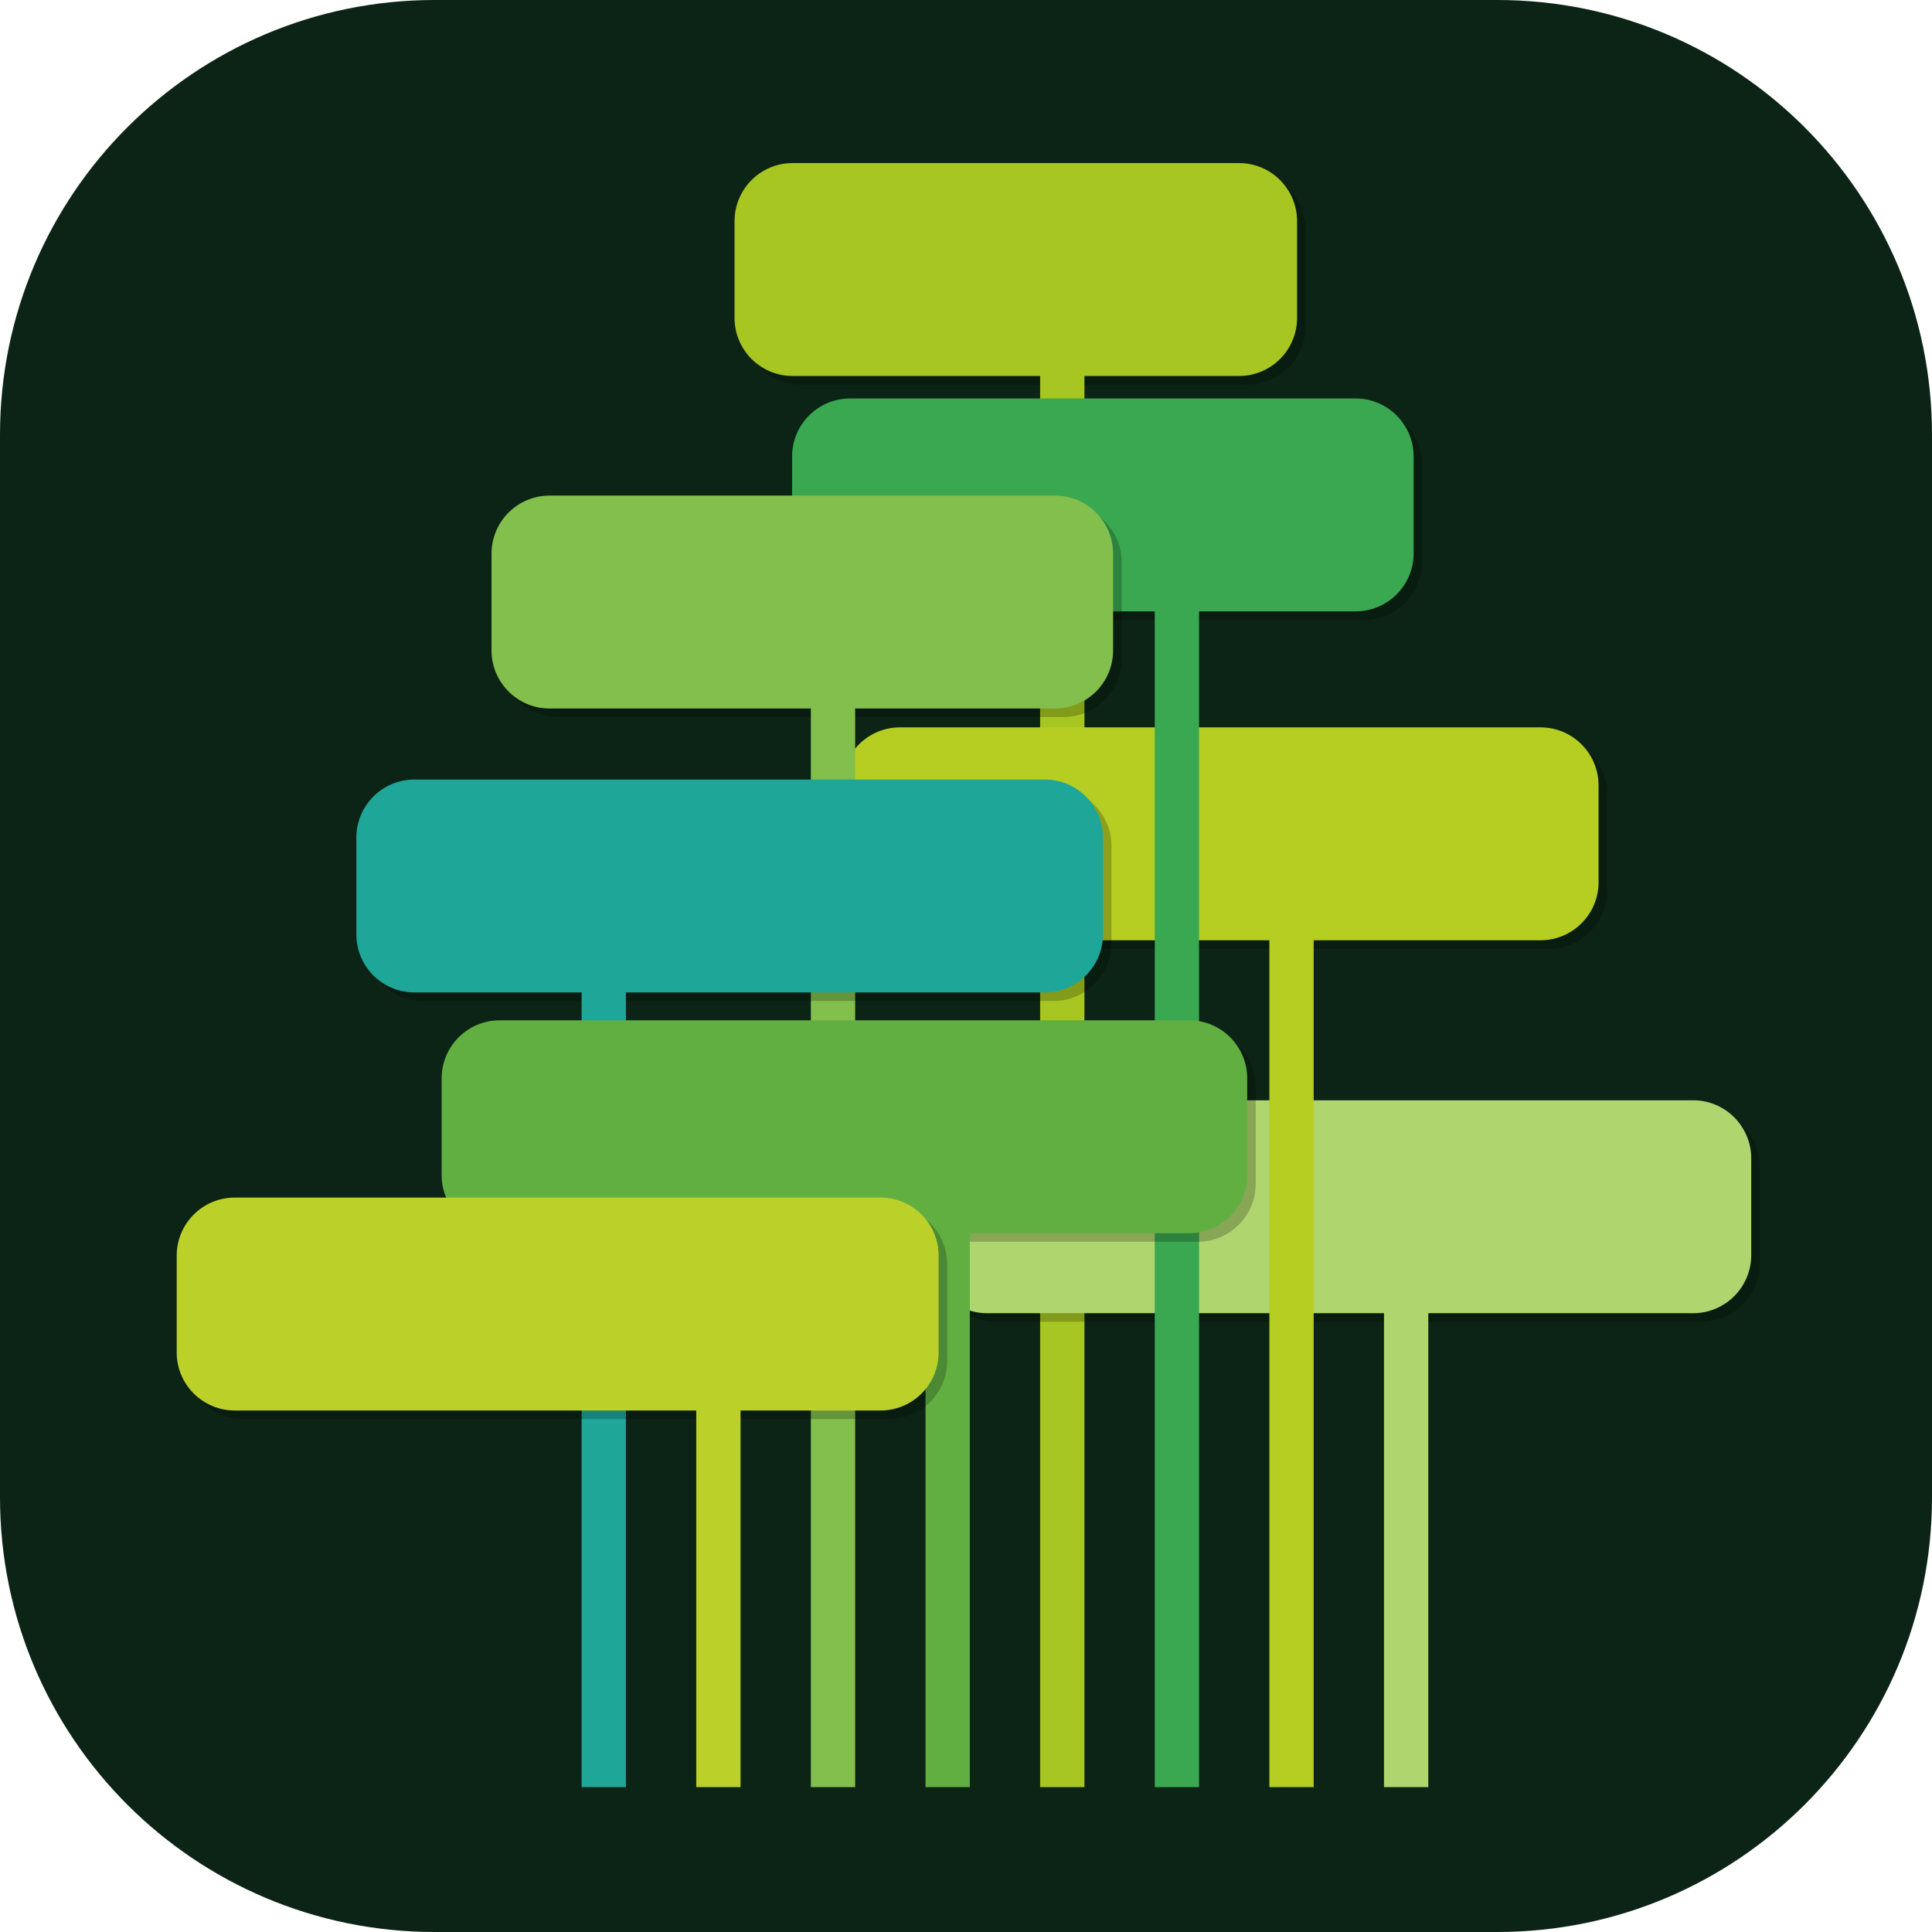
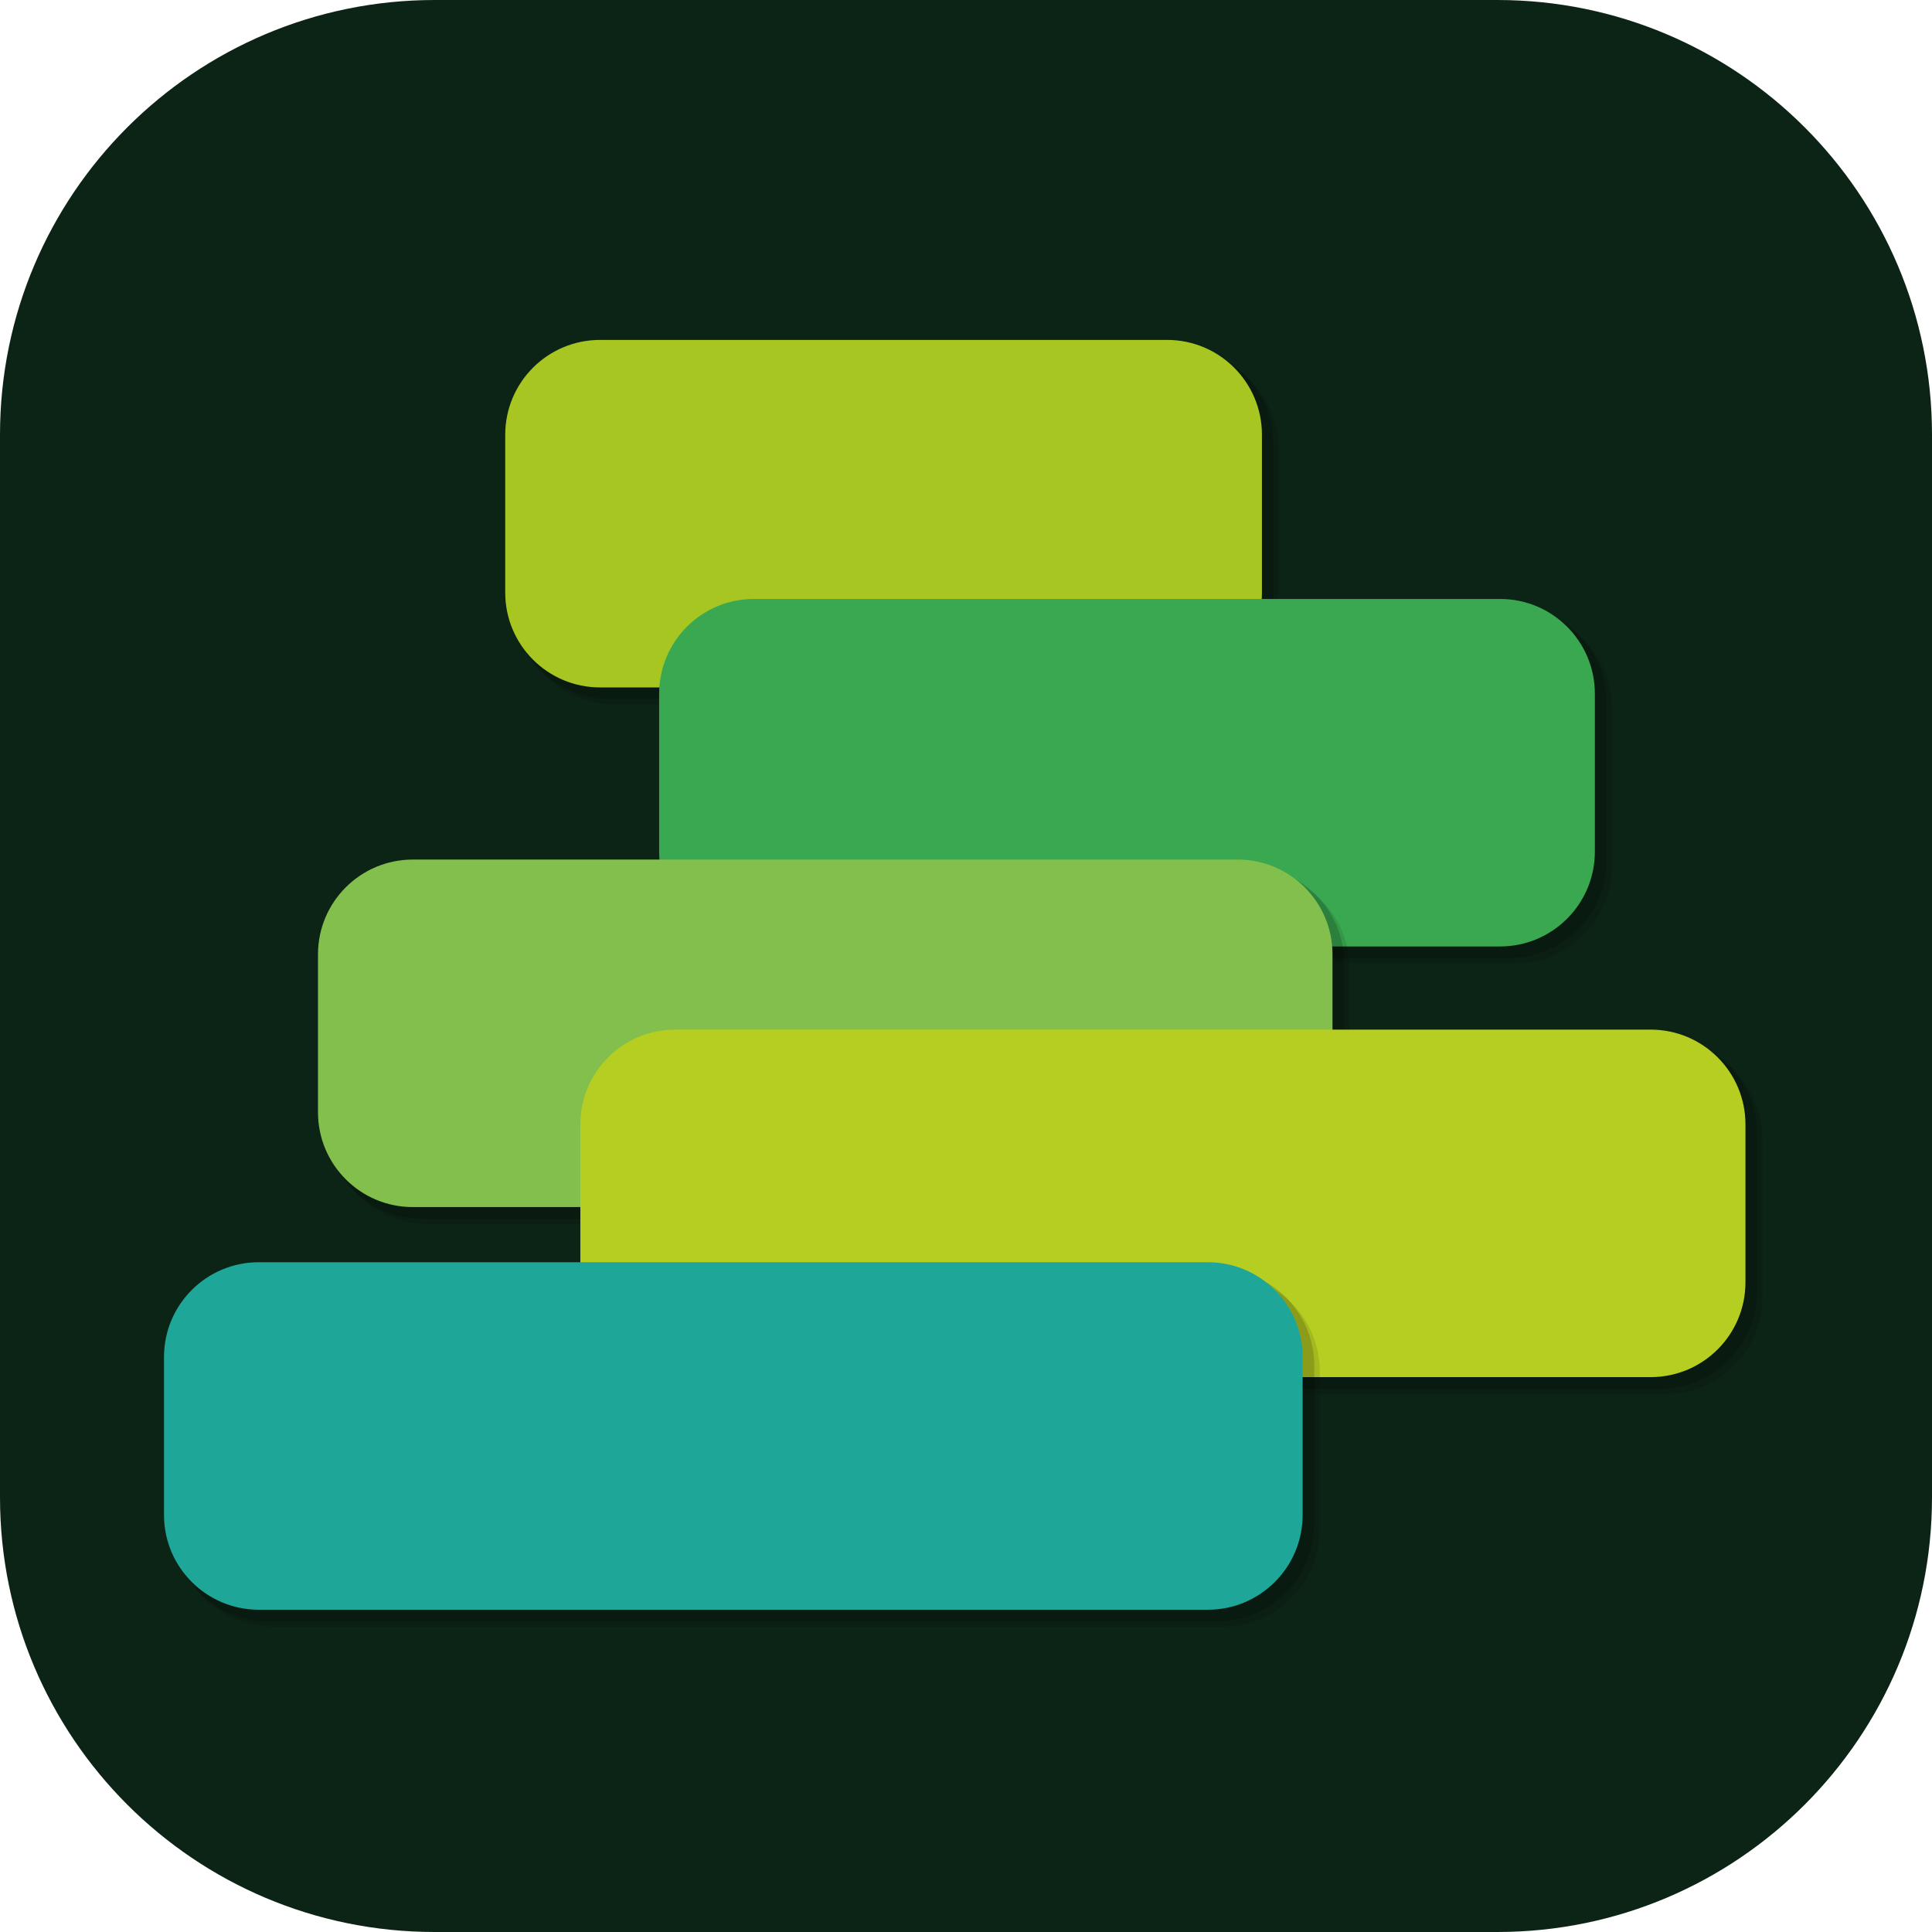
- <svg xmlns="http://www.w3.org/2000/svg" viewBox="0 0 640 640" width="32" height="32">
-   <rect width="640" height="640" rx="144" fill="#0c2415" />
+ <svg xmlns="http://www.w3.org/2000/svg" viewBox="0 0 600 600" width="32" height="32">
+   <rect width="600" height="600" rx="135" fill="#0c2415" />
  <g transform="translate(48 48)">
-     <svg width="544" height="544" viewBox="0 0 544 544" overflow="hidden">
-       <defs>
-         <clipPath id="clip0">
-           <rect x="366" y="92" width="544" height="544" />
-         </clipPath>
-       </defs>
-       <g clip-path="url(#clip0)" transform="translate(-366 -92)">
-         <path d="M731.264 100.851C741.89 100.851 750.503 109.464 750.503 120.09L750.503 152.14C750.503 162.765 741.89 171.379 731.264 171.379L583.397 171.379C572.772 171.379 564.158 162.765 564.158 152.14L564.158 120.09C564.158 109.464 572.772 100.851 583.397 100.851Z" fill="#000000" fill-opacity="0.22" />
-         <path d="M728.434 98.021C739.06 98.021 747.673 106.634 747.673 117.26L747.673 149.31C747.673 159.935 739.06 168.549 728.434 168.549L580.567 168.549C569.942 168.549 561.329 159.935 561.329 149.31L561.329 117.26C561.329 106.634 569.942 98.021 580.567 98.021Z" fill="#A7C622" />
-         <path d="M669.894 114.356 669.894 644.411" stroke="#A7C622" stroke-width="14.675" fill="none" />
-         <path d="M769.878 178.828C780.503 178.828 789.117 187.441 789.117 198.067L789.117 230.117C789.117 240.742 780.503 249.356 769.878 249.356L602.456 249.356C591.831 249.356 583.218 240.742 583.218 230.117L583.218 198.067C583.218 187.441 591.831 178.828 602.456 178.828Z" fill="#000000" fill-opacity="0.22" />
-         <path d="M767.048 175.998C777.674 175.998 786.287 184.611 786.287 195.237L786.287 227.287C786.287 237.912 777.674 246.526 767.048 246.526L599.627 246.526C589.001 246.526 580.388 237.912 580.388 227.287L580.388 195.237C580.388 184.611 589.001 175.998 599.627 175.998Z" fill="#39A850" />
-         <path d="M670.316 211.002C680.941 211.002 689.554 219.615 689.554 230.241L689.554 262.291C689.554 272.916 680.941 281.53 670.316 281.53L502.894 281.53C492.269 281.53 483.655 272.916 483.655 262.291L483.655 230.241C483.655 219.615 492.269 211.002 502.894 211.002Z" fill="#000000" fill-opacity="0.22" />
-         <path d="M667.486 208.172C678.111 208.172 686.725 216.786 686.725 227.411L686.725 259.461C686.725 270.086 678.111 278.7 667.486 278.7L500.064 278.7C489.439 278.7 480.825 270.086 480.825 259.461L480.825 227.411C480.825 216.786 489.439 208.172 500.064 208.172Z" fill="#82BF4C" />
-         <path d="M831.136 287.777C841.762 287.777 850.375 296.391 850.375 307.016L850.375 339.067C850.375 349.692 841.762 358.305 831.136 358.305L618.971 358.305C608.345 358.305 599.732 349.692 599.732 339.067L599.732 307.016C599.732 296.391 608.345 287.777 618.971 287.777Z" fill="#000000" fill-opacity="0.22" />
-         <path d="M828.307 284.948C838.932 284.948 847.545 293.561 847.545 304.186L847.545 336.237C847.545 346.862 838.932 355.476 828.307 355.476L616.141 355.476C605.516 355.476 596.902 346.862 596.902 336.237L596.902 304.186C596.902 293.561 605.516 284.948 616.141 284.948Z" fill="#B6CD22" />
-         <path d="M881.707 411.316C892.332 411.316 900.946 419.929 900.946 430.555L900.946 462.605C900.946 473.23 892.332 481.844 881.707 481.844L647.789 481.844C637.163 481.844 628.55 473.23 628.55 462.605L628.55 430.555C628.55 419.929 637.163 411.316 647.789 411.316Z" fill="#000000" fill-opacity="0.22" />
-         <path d="M878.877 408.486C889.503 408.486 898.116 417.099 898.116 427.725L898.116 459.775C898.116 470.4 889.503 479.014 878.877 479.014L644.959 479.014C634.334 479.014 625.72 470.4 625.72 459.775L625.72 427.725C625.72 417.099 634.334 408.486 644.959 408.486Z" fill="#AED56E" />
-         <path d="M593.948 236.47 593.948 644.411" stroke="#82BF4C" stroke-width="14.675" fill="none" />
-         <path d="M707.864 196.958 707.864 644.411" stroke="#39A850" stroke-width="14.675" fill="none" />
-         <path d="M745.834 301.815 745.834 644.411" stroke="#B6CD22" stroke-width="14.675" fill="none" />
-         <path d="M783.804 417.254 783.804 644.411" stroke="#AED56E" stroke-width="14.675" fill="none" />
-         <path d="M666.959 305.06C677.585 305.06 686.198 313.673 686.198 324.298L686.198 356.349C686.198 366.974 677.585 375.587 666.959 375.587L458.119 375.587C447.494 375.587 438.88 366.974 438.88 356.349L438.88 324.298C438.88 313.673 447.494 305.06 458.119 305.06Z" fill="#000000" fill-opacity="0.22" />
-         <path d="M664.13 302.23C674.755 302.23 683.368 310.843 683.368 321.469L683.368 353.519C683.368 364.144 674.755 372.758 664.13 372.758L455.289 372.758C444.664 372.758 436.05 364.144 436.05 353.519L436.05 321.469C436.05 310.843 444.664 302.23 455.289 302.23Z" fill="#1EA799" />
-         <path d="M518.009 320.558 518.009 644.411" stroke="#1EA799" stroke-width="14.675" fill="none" />
-         <path d="M714.744 384.82C725.369 384.82 733.983 393.433 733.983 404.059L733.983 436.109C733.983 446.734 725.369 455.348 714.744 455.348L486.373 455.348C475.748 455.348 467.135 446.734 467.135 436.109L467.135 404.059C467.135 393.433 475.748 384.82 486.373 384.82Z" fill="#000000" fill-opacity="0.22" />
-         <path d="M711.914 381.99C722.539 381.99 731.153 390.604 731.153 401.229L731.153 433.279C731.153 443.904 722.539 452.518 711.914 452.518L483.544 452.518C472.918 452.518 464.305 443.904 464.305 433.279L464.305 401.229C464.305 390.604 472.918 381.99 483.544 381.99Z" fill="#62AF41" />
-         <path d="M631.925 396.288 631.925 644.411" stroke="#62AF41" stroke-width="14.675" fill="none" />
-         <path d="M612.525 443.546C623.15 443.546 631.764 452.159 631.764 462.784L631.764 494.835C631.764 505.46 623.15 514.073 612.525 514.073L398.601 514.073C387.975 514.073 379.362 505.46 379.362 494.835L379.362 462.784C379.362 452.159 387.975 443.546 398.601 443.546Z" fill="#000000" fill-opacity="0.22" />
-         <path d="M609.695 440.716C620.32 440.716 628.934 449.329 628.934 459.955L628.934 492.005C628.934 502.63 620.32 511.244 609.695 511.244L395.771 511.244C385.146 511.244 376.532 502.63 376.532 492.005L376.532 459.955C376.532 449.329 385.146 440.716 395.771 440.716Z" fill="#BBD12A" />
-         <path d="M555.979 469.014 555.979 644.411" stroke="#BBD12A" stroke-width="14.675" fill="none" />
+     <svg width="504" height="504" viewBox="0 0 504 504" overflow="hidden">
+       <g transform="translate(-391 -121)">
+         <path d="M709.994 182.29C726.694 182.29 740.232 195.828 740.232 212.528L740.232 261.576C740.232 278.276 726.694 291.814 709.994 291.814L533.868 291.814C517.168 291.814 503.63 278.276 503.63 261.576L503.63 212.528C503.63 195.828 517.168 182.29 533.868 182.29Z" fill="#000000" fill-opacity="0.1" />
+         <path d="M708.292 180.589C724.992 180.589 738.53 194.127 738.53 210.827L738.53 259.875C738.53 276.575 724.992 290.113 708.292 290.113L532.166 290.113C515.466 290.113 501.928 276.575 501.928 259.875L501.928 210.827C501.928 194.127 515.466 180.589 532.166 180.589Z" fill="#000000" fill-opacity="0.16" />
+         <path d="M705.464 178.565C721.724 178.565 734.904 191.746 734.904 208.005L734.904 257.047C734.904 273.306 721.724 286.487 705.464 286.487L529.345 286.487C513.085 286.487 499.905 273.306 499.905 257.047L499.905 208.005C499.905 191.746 513.085 178.565 529.345 178.565Z" fill="#A7C622" />
+         <path d="M813.386 262.733C830.086 262.733 843.624 276.271 843.624 292.971L843.624 342.019C843.624 358.719 830.086 372.257 813.386 372.257L581.666 372.257C564.966 372.257 551.428 358.719 551.428 342.019L551.428 292.971C551.428 276.271 564.966 262.733 581.666 262.733Z" fill="#000000" fill-opacity="0.1" />
+         <path d="M811.691 261.038C828.391 261.038 841.929 274.576 841.929 291.276L841.929 340.324C841.929 357.024 828.391 370.562 811.691 370.562L579.97 370.562C563.27 370.562 549.732 357.024 549.732 340.324L549.732 291.276C549.732 274.576 563.27 261.038 579.97 261.038Z" fill="#000000" fill-opacity="0.16" />
+         <path d="M808.857 259.008C825.116 259.008 838.297 272.189 838.297 288.448L838.297 337.49C838.297 353.749 825.116 366.93 808.857 366.93L577.143 366.93C560.884 366.93 547.703 353.749 547.703 337.49L547.703 288.448C547.703 272.189 560.884 259.008 577.143 259.008Z" fill="#39A850" />
+         <path d="M731.903 343.671C748.604 343.671 762.142 357.209 762.142 373.909L762.142 422.957C762.142 439.658 748.604 453.196 731.903 453.196L475.718 453.196C459.018 453.196 445.48 439.658 445.48 422.957L445.48 373.909C445.48 357.209 459.018 343.671 475.718 343.671Z" fill="#000000" fill-opacity="0.1" />
+         <path d="M730.208 341.976C746.908 341.976 760.446 355.514 760.446 372.214L760.446 421.262C760.446 437.962 746.908 451.5 730.208 451.5L474.023 451.5C457.323 451.5 443.784 437.962 443.784 421.262L443.784 372.214C443.784 355.514 457.323 341.976 474.023 341.976Z" fill="#000000" fill-opacity="0.16" />
+         <path d="M727.38 339.947C743.64 339.947 756.82 353.127 756.82 369.386L756.82 418.428C756.82 434.687 743.64 447.868 727.38 447.868L471.195 447.868C454.936 447.868 441.755 434.687 441.755 418.428L441.755 369.386C441.755 353.127 454.936 339.947 471.195 339.947Z" fill="#82BF4C" />
+         <path d="M860.151 396.481C876.851 396.481 890.389 410.019 890.389 426.719L890.389 475.767C890.389 492.467 876.851 506.005 860.151 506.005L557.194 506.005C540.494 506.005 526.956 492.467 526.956 475.767L526.956 426.719C526.956 410.019 540.494 396.481 557.194 396.481Z" fill="#000000" fill-opacity="0.1" />
+         <path d="M858.456 394.78C875.156 394.78 888.694 408.318 888.694 425.018L888.694 474.066C888.694 490.766 875.156 504.304 858.456 504.304L555.499 504.304C538.799 504.304 525.261 490.766 525.261 474.066L525.261 425.018C525.261 408.318 538.799 394.78 555.499 394.78Z" fill="#000000" fill-opacity="0.16" />
+         <path d="M855.628 392.756C871.887 392.756 885.068 405.937 885.068 422.196L885.068 471.238C885.068 487.497 871.887 500.678 855.628 500.678L552.671 500.678C536.412 500.678 523.231 487.497 523.231 471.238L523.231 422.196C523.231 405.937 536.412 392.756 552.671 392.756Z" fill="#B6CD22" />
+         <path d="M722.628 468.72C739.328 468.72 752.867 482.258 752.867 498.958L752.867 548.006C752.867 564.706 739.328 578.244 722.628 578.244L427.895 578.244C411.195 578.244 397.657 564.706 397.657 548.006L397.657 498.958C397.657 482.258 411.195 468.72 427.895 468.72Z" fill="#000000" fill-opacity="0.1" />
+         <path d="M720.933 467.025C737.633 467.025 751.171 480.563 751.171 497.263L751.171 546.311C751.171 563.011 737.633 576.549 720.933 576.549L426.2 576.549C409.5 576.549 395.962 563.011 395.962 546.311L395.962 497.263C395.962 480.563 409.5 467.025 426.2 467.025Z" fill="#000000" fill-opacity="0.16" />
+         <path d="M718.105 464.995C734.365 464.995 747.545 478.176 747.545 494.435L747.545 543.477C747.545 559.736 734.365 572.917 718.105 572.917L423.372 572.917C407.113 572.917 393.932 559.736 393.932 543.477L393.932 494.435C393.932 478.176 407.113 464.995 423.372 464.995Z" fill="#1EA799" />
      </g>
    </svg>
  </g>
</svg>
